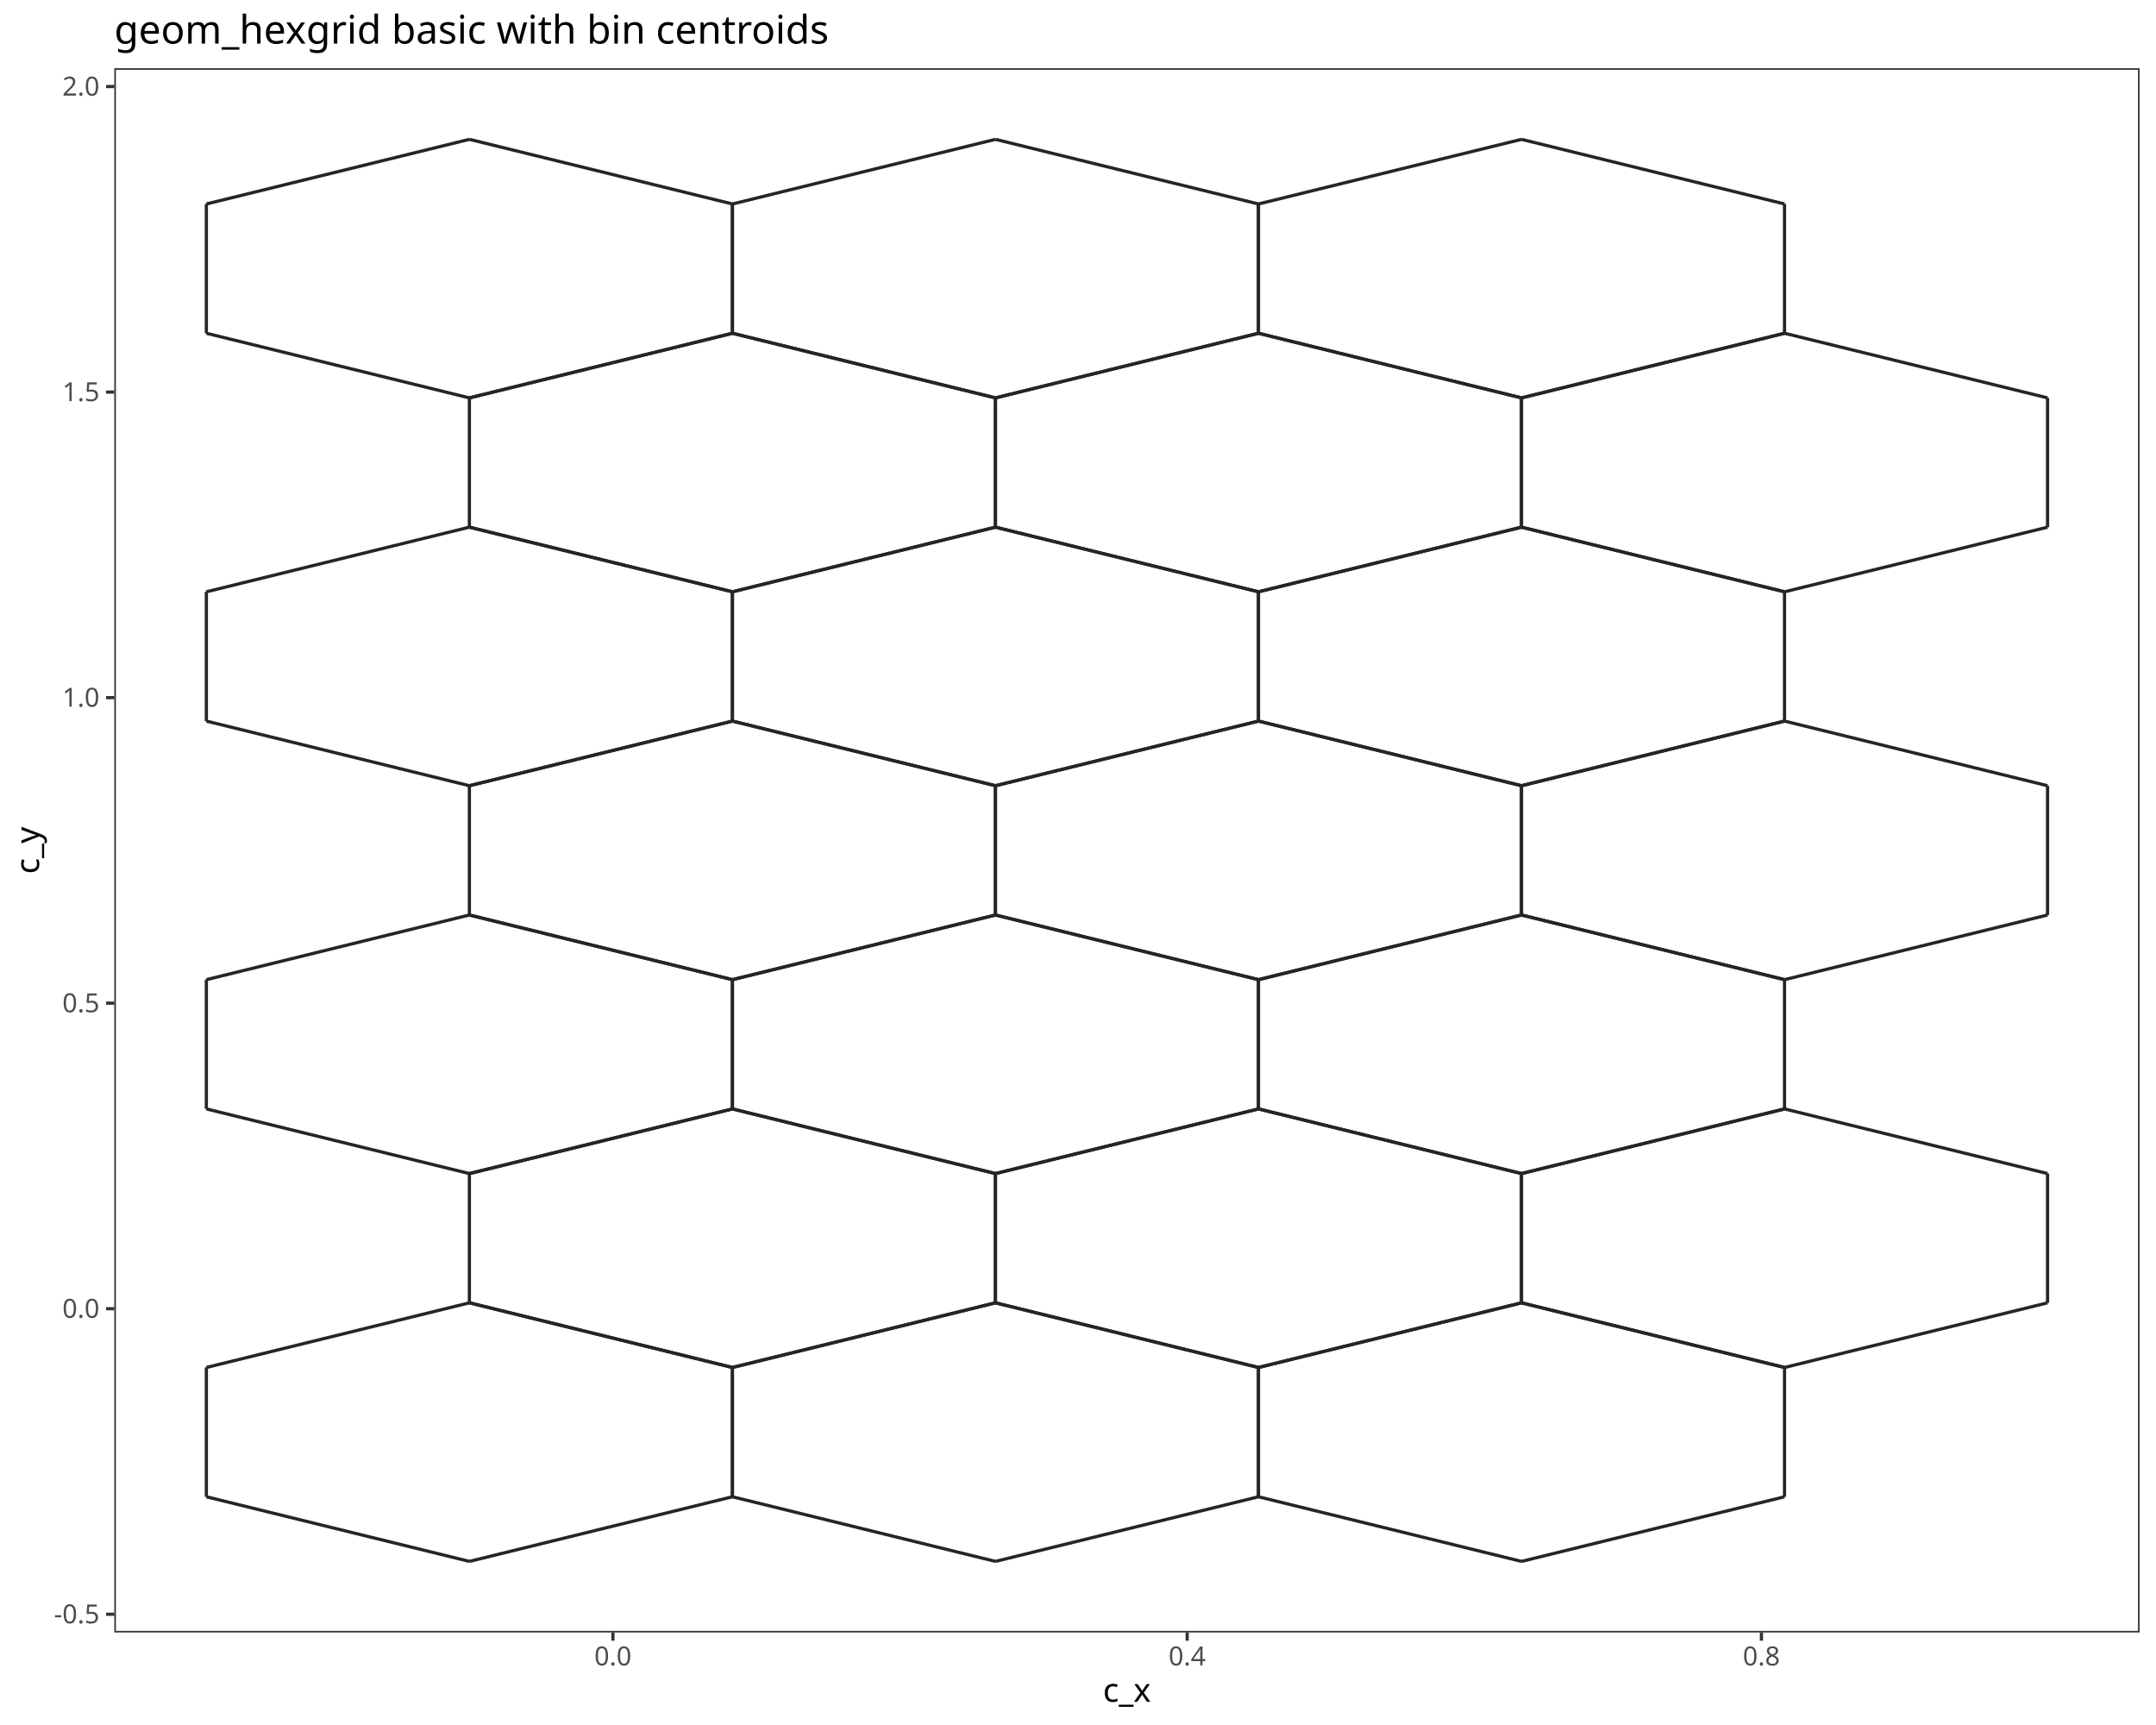
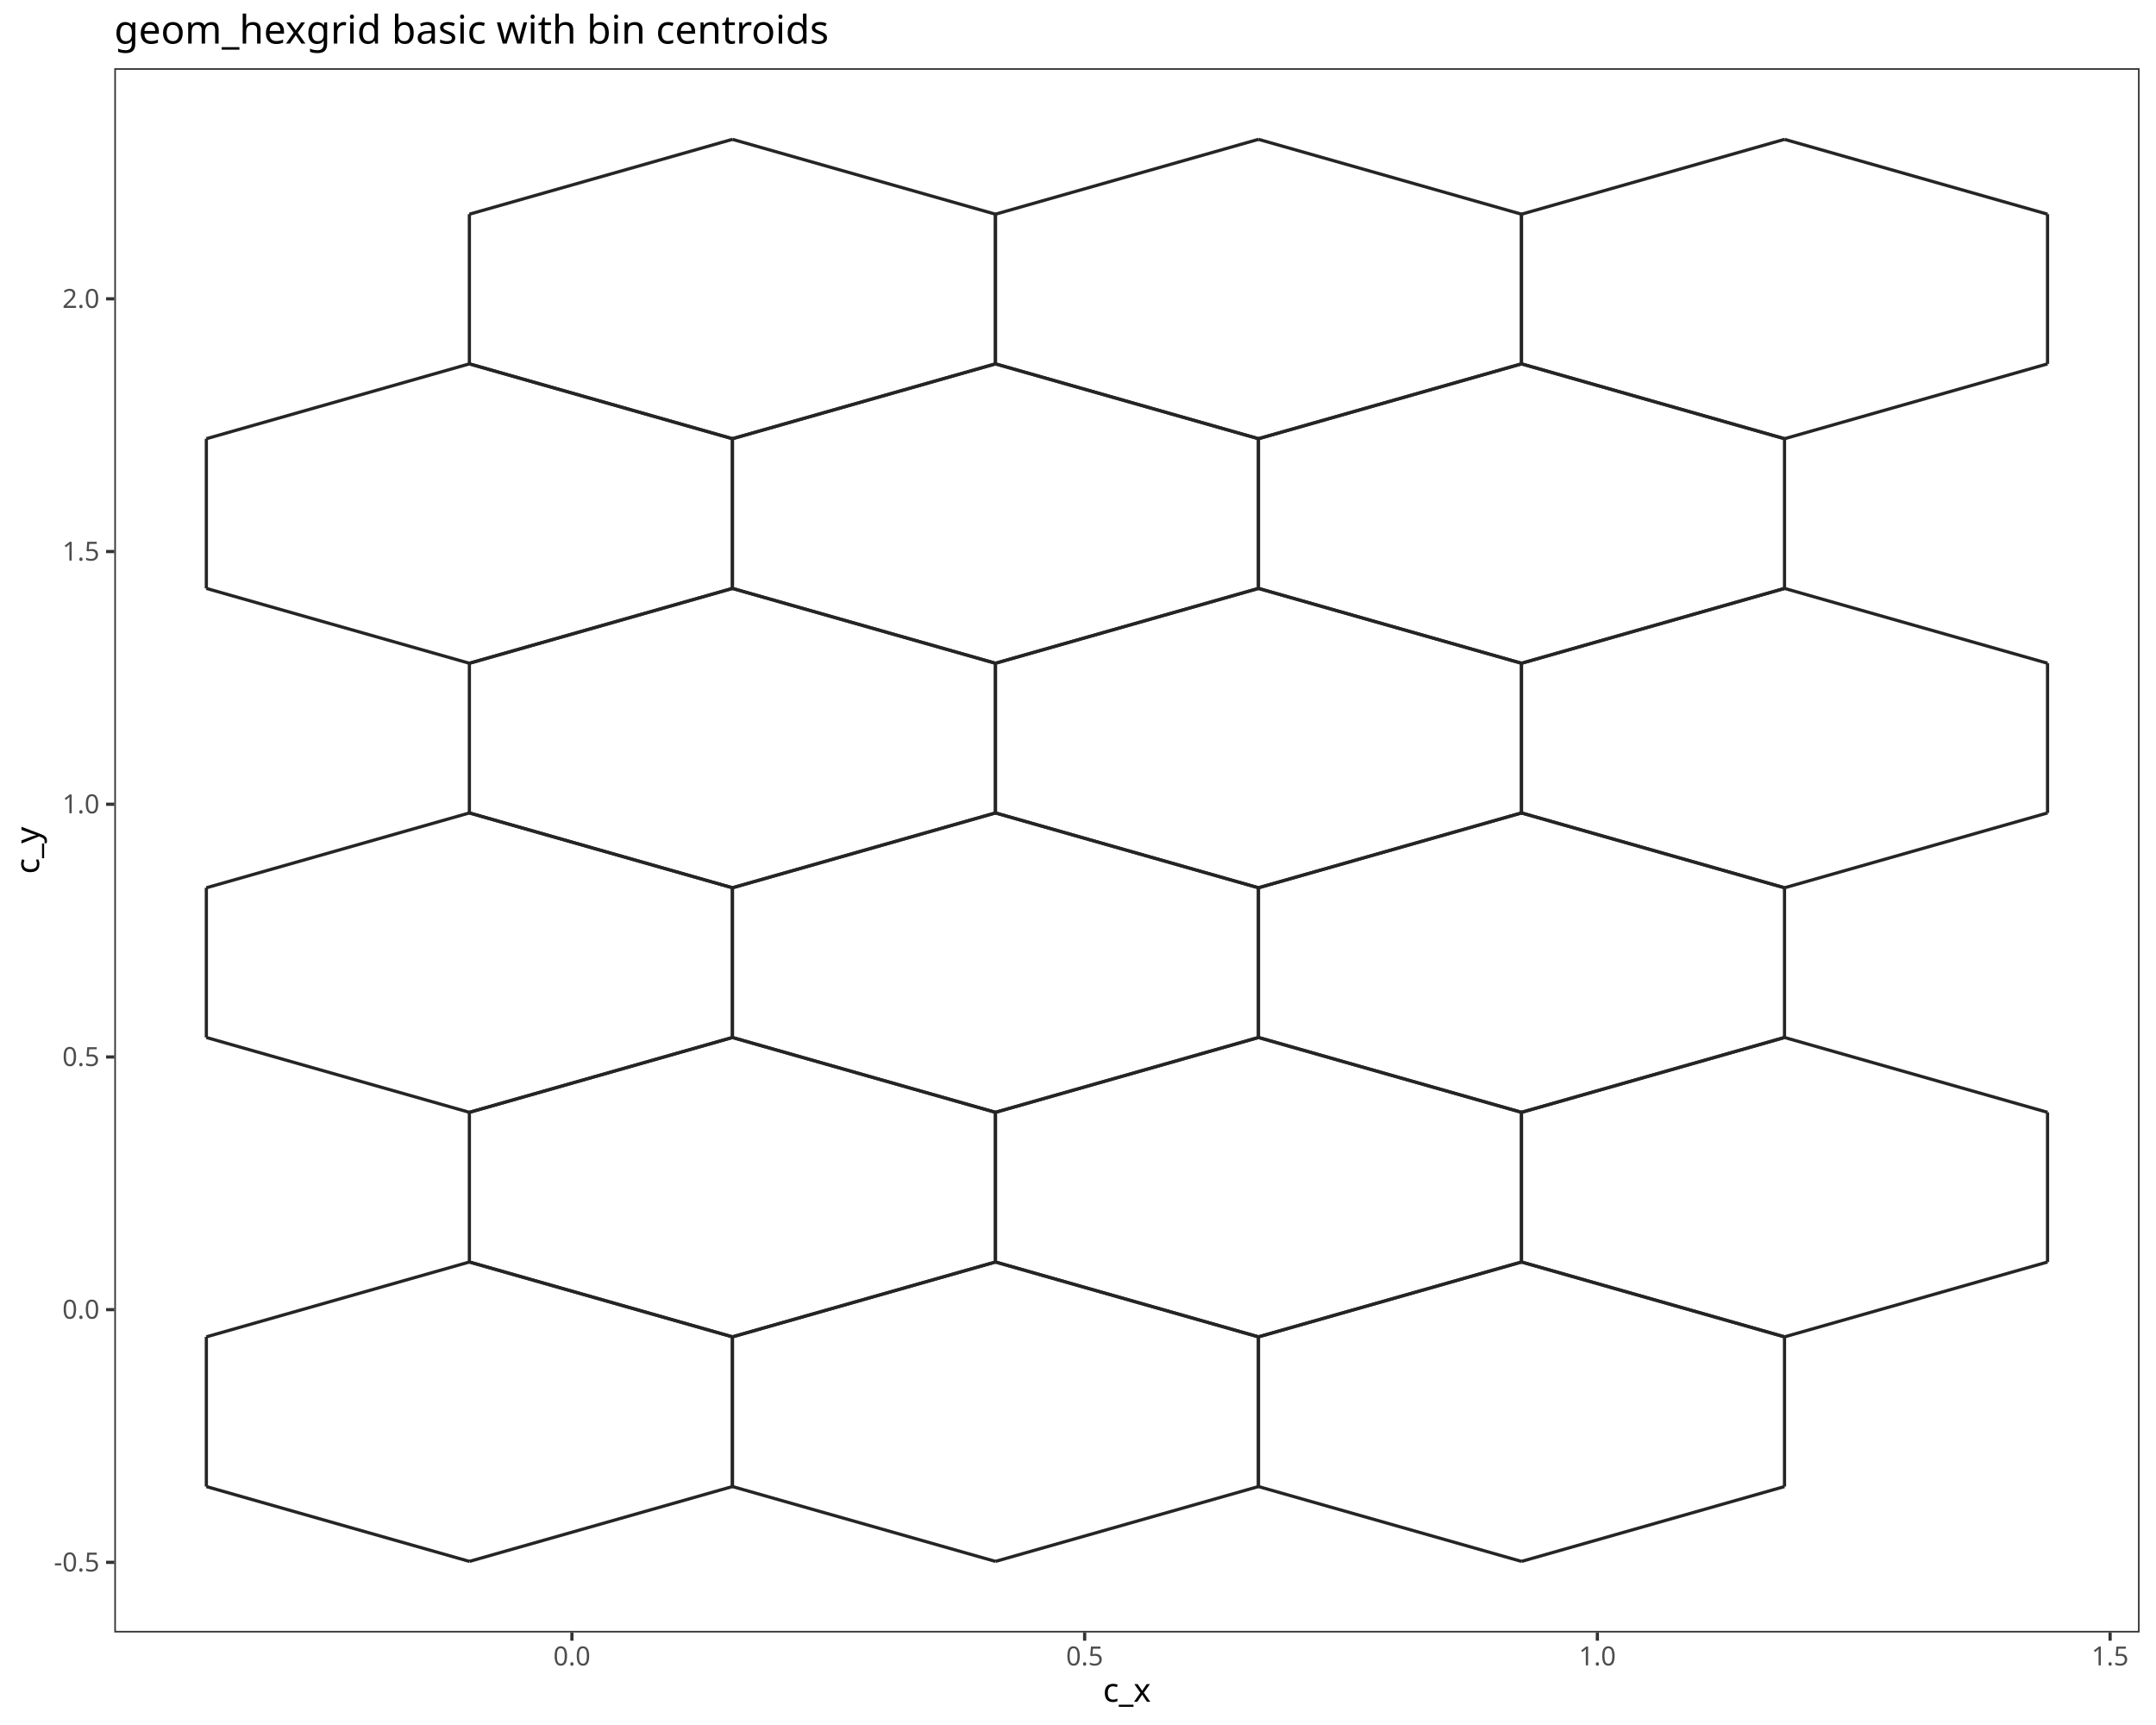
<svg xmlns="http://www.w3.org/2000/svg" class="svglite" data-engine-version="2.0" width="720.00pt" height="576.00pt" viewBox="0 0 720.00 576.00">
  <defs>
    <style type="text/css">
    .svglite line, .svglite polyline, .svglite polygon, .svglite path, .svglite rect, .svglite circle {
      fill: none;
      stroke: #000000;
      stroke-linecap: round;
      stroke-linejoin: round;
      stroke-miterlimit: 10.00;
    }
  </style>
  </defs>
  <rect width="100%" height="100%" style="stroke: none; fill: #FFFFFF;" />
  <defs>
    <clipPath id="cpMC4wMHw3MjAuMDB8MC4wMHw1NzYuMDA=">
      <rect x="0.00" y="0.00" width="720.00" height="576.00" />
    </clipPath>
  </defs>
  <g clip-path="url(#cpMC4wMHw3MjAuMDB8MC4wMHw1NzYuMDA=)">
    <rect x="0.00" y="0.00" width="720.00" height="576.00" style="stroke-width: 1.07; stroke: #FFFFFF; fill: #FFFFFF;" />
  </g>
  <defs>
    <clipPath id="cpMzguMTd8NzE0LjUyfDIyLjc4fDU0NS4xMQ==">
      <rect x="38.17" y="22.78" width="676.35" height="522.33" />
    </clipPath>
  </defs>
  <g clip-path="url(#cpMzguMTd8NzE0LjUyfDIyLjc4fDU0NS4xMQ==)">
    <rect x="38.17" y="22.78" width="676.35" height="522.33" style="stroke-width: 1.07; stroke: none; fill: #FFFFFF;" />
-     <line x1="156.75" y1="435.03" x2="68.91" y2="456.62" style="stroke-width: 1.07; stroke: #252525; stroke-linecap: butt;" />
-     <line x1="68.91" y1="456.62" x2="68.91" y2="499.79" style="stroke-width: 1.07; stroke: #252525; stroke-linecap: butt;" />
-     <line x1="68.91" y1="499.79" x2="156.75" y2="521.37" style="stroke-width: 1.07; stroke: #252525; stroke-linecap: butt;" />
-     <line x1="156.75" y1="521.37" x2="244.59" y2="499.79" style="stroke-width: 1.07; stroke: #252525; stroke-linecap: butt;" />
-     <line x1="244.59" y1="499.79" x2="244.59" y2="456.62" style="stroke-width: 1.07; stroke: #252525; stroke-linecap: butt;" />
-     <line x1="244.59" y1="456.62" x2="156.75" y2="435.03" style="stroke-width: 1.07; stroke: #252525; stroke-linecap: butt;" />
-     <line x1="332.43" y1="435.03" x2="244.59" y2="456.62" style="stroke-width: 1.07; stroke: #252525; stroke-linecap: butt;" />
-     <line x1="244.59" y1="456.62" x2="244.59" y2="499.79" style="stroke-width: 1.07; stroke: #252525; stroke-linecap: butt;" />
-     <line x1="244.59" y1="499.79" x2="332.43" y2="521.37" style="stroke-width: 1.07; stroke: #252525; stroke-linecap: butt;" />
-     <line x1="332.43" y1="521.37" x2="420.26" y2="499.79" style="stroke-width: 1.07; stroke: #252525; stroke-linecap: butt;" />
-     <line x1="420.26" y1="499.79" x2="420.26" y2="456.62" style="stroke-width: 1.07; stroke: #252525; stroke-linecap: butt;" />
-     <line x1="420.26" y1="456.62" x2="332.43" y2="435.03" style="stroke-width: 1.07; stroke: #252525; stroke-linecap: butt;" />
-     <line x1="508.10" y1="435.03" x2="420.26" y2="456.62" style="stroke-width: 1.07; stroke: #252525; stroke-linecap: butt;" />
-     <line x1="420.26" y1="456.62" x2="420.26" y2="499.79" style="stroke-width: 1.07; stroke: #252525; stroke-linecap: butt;" />
-     <line x1="420.26" y1="499.79" x2="508.10" y2="521.37" style="stroke-width: 1.07; stroke: #252525; stroke-linecap: butt;" />
-     <line x1="508.10" y1="521.37" x2="595.94" y2="499.79" style="stroke-width: 1.07; stroke: #252525; stroke-linecap: butt;" />
-     <line x1="595.94" y1="499.79" x2="595.94" y2="456.62" style="stroke-width: 1.07; stroke: #252525; stroke-linecap: butt;" />
-     <line x1="595.94" y1="456.62" x2="508.10" y2="435.03" style="stroke-width: 1.07; stroke: #252525; stroke-linecap: butt;" />
-     <line x1="244.59" y1="370.28" x2="156.75" y2="391.87" style="stroke-width: 1.07; stroke: #252525; stroke-linecap: butt;" />
-     <line x1="156.75" y1="391.87" x2="156.75" y2="435.03" style="stroke-width: 1.07; stroke: #252525; stroke-linecap: butt;" />
-     <line x1="156.75" y1="435.03" x2="244.59" y2="456.62" style="stroke-width: 1.07; stroke: #252525; stroke-linecap: butt;" />
-     <line x1="244.59" y1="456.62" x2="332.43" y2="435.03" style="stroke-width: 1.07; stroke: #252525; stroke-linecap: butt;" />
-     <line x1="332.43" y1="435.03" x2="332.43" y2="391.87" style="stroke-width: 1.07; stroke: #252525; stroke-linecap: butt;" />
-     <line x1="332.43" y1="391.87" x2="244.59" y2="370.28" style="stroke-width: 1.07; stroke: #252525; stroke-linecap: butt;" />
-     <line x1="420.26" y1="370.28" x2="332.43" y2="391.87" style="stroke-width: 1.07; stroke: #252525; stroke-linecap: butt;" />
-     <line x1="332.43" y1="391.87" x2="332.43" y2="435.03" style="stroke-width: 1.07; stroke: #252525; stroke-linecap: butt;" />
-     <line x1="332.43" y1="435.03" x2="420.26" y2="456.62" style="stroke-width: 1.07; stroke: #252525; stroke-linecap: butt;" />
-     <line x1="420.26" y1="456.62" x2="508.10" y2="435.03" style="stroke-width: 1.07; stroke: #252525; stroke-linecap: butt;" />
-     <line x1="508.10" y1="435.03" x2="508.10" y2="391.87" style="stroke-width: 1.07; stroke: #252525; stroke-linecap: butt;" />
-     <line x1="508.10" y1="391.87" x2="420.26" y2="370.28" style="stroke-width: 1.07; stroke: #252525; stroke-linecap: butt;" />
-     <line x1="595.94" y1="370.28" x2="508.10" y2="391.87" style="stroke-width: 1.07; stroke: #252525; stroke-linecap: butt;" />
-     <line x1="508.10" y1="391.87" x2="508.10" y2="435.03" style="stroke-width: 1.07; stroke: #252525; stroke-linecap: butt;" />
-     <line x1="508.10" y1="435.03" x2="595.94" y2="456.62" style="stroke-width: 1.07; stroke: #252525; stroke-linecap: butt;" />
-     <line x1="595.94" y1="456.62" x2="683.78" y2="435.03" style="stroke-width: 1.07; stroke: #252525; stroke-linecap: butt;" />
-     <line x1="683.78" y1="435.03" x2="683.78" y2="391.87" style="stroke-width: 1.07; stroke: #252525; stroke-linecap: butt;" />
-     <line x1="683.78" y1="391.87" x2="595.94" y2="370.28" style="stroke-width: 1.07; stroke: #252525; stroke-linecap: butt;" />
-     <line x1="156.75" y1="305.53" x2="68.91" y2="327.12" style="stroke-width: 1.07; stroke: #252525; stroke-linecap: butt;" />
-     <line x1="68.91" y1="327.12" x2="68.91" y2="370.28" style="stroke-width: 1.07; stroke: #252525; stroke-linecap: butt;" />
-     <line x1="68.91" y1="370.28" x2="156.75" y2="391.87" style="stroke-width: 1.07; stroke: #252525; stroke-linecap: butt;" />
-     <line x1="156.75" y1="391.87" x2="244.59" y2="370.28" style="stroke-width: 1.07; stroke: #252525; stroke-linecap: butt;" />
-     <line x1="244.59" y1="370.28" x2="244.59" y2="327.12" style="stroke-width: 1.07; stroke: #252525; stroke-linecap: butt;" />
-     <line x1="244.59" y1="327.12" x2="156.75" y2="305.53" style="stroke-width: 1.07; stroke: #252525; stroke-linecap: butt;" />
-     <line x1="332.43" y1="305.53" x2="244.59" y2="327.12" style="stroke-width: 1.07; stroke: #252525; stroke-linecap: butt;" />
-     <line x1="244.59" y1="327.12" x2="244.59" y2="370.28" style="stroke-width: 1.07; stroke: #252525; stroke-linecap: butt;" />
-     <line x1="244.59" y1="370.28" x2="332.43" y2="391.87" style="stroke-width: 1.07; stroke: #252525; stroke-linecap: butt;" />
-     <line x1="332.43" y1="391.87" x2="420.26" y2="370.28" style="stroke-width: 1.07; stroke: #252525; stroke-linecap: butt;" />
-     <line x1="420.26" y1="370.28" x2="420.26" y2="327.12" style="stroke-width: 1.07; stroke: #252525; stroke-linecap: butt;" />
-     <line x1="420.26" y1="327.12" x2="332.43" y2="305.53" style="stroke-width: 1.07; stroke: #252525; stroke-linecap: butt;" />
-     <line x1="508.10" y1="305.53" x2="420.26" y2="327.12" style="stroke-width: 1.07; stroke: #252525; stroke-linecap: butt;" />
-     <line x1="420.26" y1="327.12" x2="420.26" y2="370.28" style="stroke-width: 1.07; stroke: #252525; stroke-linecap: butt;" />
-     <line x1="420.26" y1="370.28" x2="508.10" y2="391.87" style="stroke-width: 1.07; stroke: #252525; stroke-linecap: butt;" />
-     <line x1="508.10" y1="391.87" x2="595.94" y2="370.28" style="stroke-width: 1.07; stroke: #252525; stroke-linecap: butt;" />
-     <line x1="595.94" y1="370.28" x2="595.94" y2="327.12" style="stroke-width: 1.07; stroke: #252525; stroke-linecap: butt;" />
-     <line x1="595.94" y1="327.12" x2="508.10" y2="305.53" style="stroke-width: 1.07; stroke: #252525; stroke-linecap: butt;" />
-     <line x1="244.59" y1="240.78" x2="156.75" y2="262.36" style="stroke-width: 1.07; stroke: #252525; stroke-linecap: butt;" />
-     <line x1="156.75" y1="262.36" x2="156.75" y2="305.53" style="stroke-width: 1.07; stroke: #252525; stroke-linecap: butt;" />
-     <line x1="156.75" y1="305.53" x2="244.59" y2="327.12" style="stroke-width: 1.07; stroke: #252525; stroke-linecap: butt;" />
-     <line x1="244.59" y1="327.12" x2="332.43" y2="305.53" style="stroke-width: 1.07; stroke: #252525; stroke-linecap: butt;" />
-     <line x1="332.43" y1="305.53" x2="332.43" y2="262.36" style="stroke-width: 1.07; stroke: #252525; stroke-linecap: butt;" />
-     <line x1="332.43" y1="262.36" x2="244.59" y2="240.78" style="stroke-width: 1.07; stroke: #252525; stroke-linecap: butt;" />
-     <line x1="420.26" y1="240.78" x2="332.43" y2="262.36" style="stroke-width: 1.07; stroke: #252525; stroke-linecap: butt;" />
-     <line x1="332.43" y1="262.36" x2="332.43" y2="305.53" style="stroke-width: 1.07; stroke: #252525; stroke-linecap: butt;" />
-     <line x1="332.43" y1="305.53" x2="420.26" y2="327.12" style="stroke-width: 1.07; stroke: #252525; stroke-linecap: butt;" />
-     <line x1="420.26" y1="327.12" x2="508.10" y2="305.53" style="stroke-width: 1.07; stroke: #252525; stroke-linecap: butt;" />
-     <line x1="508.10" y1="305.53" x2="508.10" y2="262.36" style="stroke-width: 1.07; stroke: #252525; stroke-linecap: butt;" />
-     <line x1="508.10" y1="262.36" x2="420.26" y2="240.78" style="stroke-width: 1.07; stroke: #252525; stroke-linecap: butt;" />
-     <line x1="595.94" y1="240.78" x2="508.10" y2="262.36" style="stroke-width: 1.07; stroke: #252525; stroke-linecap: butt;" />
-     <line x1="508.10" y1="262.36" x2="508.10" y2="305.53" style="stroke-width: 1.07; stroke: #252525; stroke-linecap: butt;" />
-     <line x1="508.10" y1="305.53" x2="595.94" y2="327.12" style="stroke-width: 1.07; stroke: #252525; stroke-linecap: butt;" />
-     <line x1="595.94" y1="327.12" x2="683.78" y2="305.53" style="stroke-width: 1.07; stroke: #252525; stroke-linecap: butt;" />
-     <line x1="683.78" y1="305.53" x2="683.78" y2="262.36" style="stroke-width: 1.07; stroke: #252525; stroke-linecap: butt;" />
-     <line x1="683.78" y1="262.36" x2="595.94" y2="240.78" style="stroke-width: 1.07; stroke: #252525; stroke-linecap: butt;" />
-     <line x1="156.75" y1="176.03" x2="68.91" y2="197.61" style="stroke-width: 1.07; stroke: #252525; stroke-linecap: butt;" />
-     <line x1="68.91" y1="197.61" x2="68.91" y2="240.78" style="stroke-width: 1.07; stroke: #252525; stroke-linecap: butt;" />
-     <line x1="68.91" y1="240.78" x2="156.75" y2="262.36" style="stroke-width: 1.07; stroke: #252525; stroke-linecap: butt;" />
-     <line x1="156.75" y1="262.36" x2="244.59" y2="240.78" style="stroke-width: 1.07; stroke: #252525; stroke-linecap: butt;" />
-     <line x1="244.59" y1="240.78" x2="244.59" y2="197.61" style="stroke-width: 1.07; stroke: #252525; stroke-linecap: butt;" />
-     <line x1="244.59" y1="197.61" x2="156.75" y2="176.03" style="stroke-width: 1.07; stroke: #252525; stroke-linecap: butt;" />
-     <line x1="332.43" y1="176.03" x2="244.59" y2="197.61" style="stroke-width: 1.07; stroke: #252525; stroke-linecap: butt;" />
-     <line x1="244.59" y1="197.61" x2="244.59" y2="240.78" style="stroke-width: 1.07; stroke: #252525; stroke-linecap: butt;" />
-     <line x1="244.59" y1="240.78" x2="332.43" y2="262.36" style="stroke-width: 1.07; stroke: #252525; stroke-linecap: butt;" />
-     <line x1="332.43" y1="262.36" x2="420.26" y2="240.78" style="stroke-width: 1.07; stroke: #252525; stroke-linecap: butt;" />
-     <line x1="420.26" y1="240.78" x2="420.26" y2="197.61" style="stroke-width: 1.07; stroke: #252525; stroke-linecap: butt;" />
-     <line x1="420.26" y1="197.61" x2="332.43" y2="176.03" style="stroke-width: 1.07; stroke: #252525; stroke-linecap: butt;" />
-     <line x1="508.10" y1="176.03" x2="420.26" y2="197.61" style="stroke-width: 1.07; stroke: #252525; stroke-linecap: butt;" />
-     <line x1="420.26" y1="197.61" x2="420.26" y2="240.78" style="stroke-width: 1.07; stroke: #252525; stroke-linecap: butt;" />
-     <line x1="420.26" y1="240.78" x2="508.10" y2="262.36" style="stroke-width: 1.07; stroke: #252525; stroke-linecap: butt;" />
-     <line x1="508.10" y1="262.36" x2="595.94" y2="240.78" style="stroke-width: 1.07; stroke: #252525; stroke-linecap: butt;" />
-     <line x1="595.94" y1="240.78" x2="595.94" y2="197.61" style="stroke-width: 1.07; stroke: #252525; stroke-linecap: butt;" />
-     <line x1="595.94" y1="197.61" x2="508.10" y2="176.03" style="stroke-width: 1.07; stroke: #252525; stroke-linecap: butt;" />
-     <line x1="244.59" y1="111.28" x2="156.75" y2="132.86" style="stroke-width: 1.07; stroke: #252525; stroke-linecap: butt;" />
-     <line x1="156.75" y1="132.86" x2="156.75" y2="176.03" style="stroke-width: 1.07; stroke: #252525; stroke-linecap: butt;" />
-     <line x1="156.75" y1="176.03" x2="244.59" y2="197.61" style="stroke-width: 1.07; stroke: #252525; stroke-linecap: butt;" />
-     <line x1="244.59" y1="197.61" x2="332.43" y2="176.03" style="stroke-width: 1.07; stroke: #252525; stroke-linecap: butt;" />
-     <line x1="332.43" y1="176.03" x2="332.43" y2="132.86" style="stroke-width: 1.07; stroke: #252525; stroke-linecap: butt;" />
-     <line x1="332.43" y1="132.86" x2="244.59" y2="111.28" style="stroke-width: 1.07; stroke: #252525; stroke-linecap: butt;" />
-     <line x1="420.26" y1="111.28" x2="332.43" y2="132.86" style="stroke-width: 1.07; stroke: #252525; stroke-linecap: butt;" />
-     <line x1="332.43" y1="132.86" x2="332.43" y2="176.03" style="stroke-width: 1.07; stroke: #252525; stroke-linecap: butt;" />
-     <line x1="332.43" y1="176.03" x2="420.26" y2="197.61" style="stroke-width: 1.07; stroke: #252525; stroke-linecap: butt;" />
-     <line x1="420.26" y1="197.61" x2="508.10" y2="176.03" style="stroke-width: 1.07; stroke: #252525; stroke-linecap: butt;" />
-     <line x1="508.10" y1="176.03" x2="508.10" y2="132.86" style="stroke-width: 1.07; stroke: #252525; stroke-linecap: butt;" />
-     <line x1="508.10" y1="132.86" x2="420.26" y2="111.28" style="stroke-width: 1.07; stroke: #252525; stroke-linecap: butt;" />
-     <line x1="595.94" y1="111.28" x2="508.10" y2="132.86" style="stroke-width: 1.07; stroke: #252525; stroke-linecap: butt;" />
-     <line x1="508.10" y1="132.86" x2="508.10" y2="176.03" style="stroke-width: 1.07; stroke: #252525; stroke-linecap: butt;" />
-     <line x1="508.10" y1="176.03" x2="595.94" y2="197.61" style="stroke-width: 1.07; stroke: #252525; stroke-linecap: butt;" />
-     <line x1="595.94" y1="197.61" x2="683.78" y2="176.03" style="stroke-width: 1.07; stroke: #252525; stroke-linecap: butt;" />
-     <line x1="683.78" y1="176.03" x2="683.78" y2="132.86" style="stroke-width: 1.07; stroke: #252525; stroke-linecap: butt;" />
-     <line x1="683.78" y1="132.86" x2="595.94" y2="111.28" style="stroke-width: 1.07; stroke: #252525; stroke-linecap: butt;" />
-     <line x1="156.75" y1="46.53" x2="68.91" y2="68.11" style="stroke-width: 1.07; stroke: #252525; stroke-linecap: butt;" />
-     <line x1="68.91" y1="68.11" x2="68.91" y2="111.28" style="stroke-width: 1.07; stroke: #252525; stroke-linecap: butt;" />
-     <line x1="68.91" y1="111.28" x2="156.75" y2="132.86" style="stroke-width: 1.07; stroke: #252525; stroke-linecap: butt;" />
-     <line x1="156.75" y1="132.86" x2="244.59" y2="111.28" style="stroke-width: 1.07; stroke: #252525; stroke-linecap: butt;" />
-     <line x1="244.59" y1="111.28" x2="244.59" y2="68.11" style="stroke-width: 1.07; stroke: #252525; stroke-linecap: butt;" />
-     <line x1="244.59" y1="68.11" x2="156.75" y2="46.53" style="stroke-width: 1.07; stroke: #252525; stroke-linecap: butt;" />
-     <line x1="332.43" y1="46.53" x2="244.59" y2="68.11" style="stroke-width: 1.07; stroke: #252525; stroke-linecap: butt;" />
-     <line x1="244.59" y1="68.11" x2="244.59" y2="111.28" style="stroke-width: 1.07; stroke: #252525; stroke-linecap: butt;" />
-     <line x1="244.59" y1="111.28" x2="332.43" y2="132.86" style="stroke-width: 1.07; stroke: #252525; stroke-linecap: butt;" />
-     <line x1="332.43" y1="132.86" x2="420.26" y2="111.28" style="stroke-width: 1.07; stroke: #252525; stroke-linecap: butt;" />
-     <line x1="420.26" y1="111.28" x2="420.26" y2="68.11" style="stroke-width: 1.07; stroke: #252525; stroke-linecap: butt;" />
-     <line x1="420.26" y1="68.11" x2="332.43" y2="46.53" style="stroke-width: 1.07; stroke: #252525; stroke-linecap: butt;" />
-     <line x1="508.10" y1="46.53" x2="420.26" y2="68.11" style="stroke-width: 1.07; stroke: #252525; stroke-linecap: butt;" />
-     <line x1="420.26" y1="68.11" x2="420.26" y2="111.28" style="stroke-width: 1.07; stroke: #252525; stroke-linecap: butt;" />
-     <line x1="420.26" y1="111.28" x2="508.10" y2="132.86" style="stroke-width: 1.07; stroke: #252525; stroke-linecap: butt;" />
-     <line x1="508.10" y1="132.86" x2="595.94" y2="111.28" style="stroke-width: 1.07; stroke: #252525; stroke-linecap: butt;" />
-     <line x1="595.94" y1="111.28" x2="595.94" y2="68.11" style="stroke-width: 1.07; stroke: #252525; stroke-linecap: butt;" />
-     <line x1="595.94" y1="68.11" x2="508.10" y2="46.53" style="stroke-width: 1.07; stroke: #252525; stroke-linecap: butt;" />
+     <line x1="156.75" y1="421.40" x2="68.91" y2="446.39" style="stroke-width: 1.07; stroke: #252525; stroke-linecap: butt;" />
+     <line x1="68.91" y1="446.39" x2="68.91" y2="496.38" style="stroke-width: 1.07; stroke: #252525; stroke-linecap: butt;" />
+     <line x1="68.91" y1="496.38" x2="156.75" y2="521.37" style="stroke-width: 1.07; stroke: #252525; stroke-linecap: butt;" />
+     <line x1="156.75" y1="521.37" x2="244.59" y2="496.38" style="stroke-width: 1.07; stroke: #252525; stroke-linecap: butt;" />
+     <line x1="244.59" y1="496.38" x2="244.59" y2="446.39" style="stroke-width: 1.07; stroke: #252525; stroke-linecap: butt;" />
+     <line x1="244.59" y1="446.39" x2="156.75" y2="421.40" style="stroke-width: 1.07; stroke: #252525; stroke-linecap: butt;" />
+     <line x1="332.43" y1="421.40" x2="244.59" y2="446.39" style="stroke-width: 1.07; stroke: #252525; stroke-linecap: butt;" />
+     <line x1="244.59" y1="446.39" x2="244.59" y2="496.38" style="stroke-width: 1.07; stroke: #252525; stroke-linecap: butt;" />
+     <line x1="244.59" y1="496.38" x2="332.43" y2="521.37" style="stroke-width: 1.07; stroke: #252525; stroke-linecap: butt;" />
+     <line x1="332.43" y1="521.37" x2="420.26" y2="496.38" style="stroke-width: 1.07; stroke: #252525; stroke-linecap: butt;" />
+     <line x1="420.26" y1="496.38" x2="420.26" y2="446.39" style="stroke-width: 1.07; stroke: #252525; stroke-linecap: butt;" />
+     <line x1="420.26" y1="446.39" x2="332.43" y2="421.40" style="stroke-width: 1.07; stroke: #252525; stroke-linecap: butt;" />
+     <line x1="508.10" y1="421.40" x2="420.26" y2="446.39" style="stroke-width: 1.07; stroke: #252525; stroke-linecap: butt;" />
+     <line x1="420.26" y1="446.39" x2="420.26" y2="496.38" style="stroke-width: 1.07; stroke: #252525; stroke-linecap: butt;" />
+     <line x1="420.26" y1="496.38" x2="508.10" y2="521.37" style="stroke-width: 1.07; stroke: #252525; stroke-linecap: butt;" />
+     <line x1="508.10" y1="521.37" x2="595.94" y2="496.38" style="stroke-width: 1.07; stroke: #252525; stroke-linecap: butt;" />
+     <line x1="595.94" y1="496.38" x2="595.94" y2="446.39" style="stroke-width: 1.07; stroke: #252525; stroke-linecap: butt;" />
+     <line x1="595.94" y1="446.39" x2="508.10" y2="421.40" style="stroke-width: 1.07; stroke: #252525; stroke-linecap: butt;" />
+     <line x1="244.59" y1="346.43" x2="156.75" y2="371.42" style="stroke-width: 1.07; stroke: #252525; stroke-linecap: butt;" />
+     <line x1="156.75" y1="371.42" x2="156.75" y2="421.40" style="stroke-width: 1.07; stroke: #252525; stroke-linecap: butt;" />
+     <line x1="156.75" y1="421.40" x2="244.59" y2="446.39" style="stroke-width: 1.07; stroke: #252525; stroke-linecap: butt;" />
+     <line x1="244.59" y1="446.39" x2="332.43" y2="421.40" style="stroke-width: 1.07; stroke: #252525; stroke-linecap: butt;" />
+     <line x1="332.43" y1="421.40" x2="332.43" y2="371.42" style="stroke-width: 1.07; stroke: #252525; stroke-linecap: butt;" />
+     <line x1="332.43" y1="371.42" x2="244.59" y2="346.43" style="stroke-width: 1.07; stroke: #252525; stroke-linecap: butt;" />
+     <line x1="420.26" y1="346.43" x2="332.43" y2="371.42" style="stroke-width: 1.07; stroke: #252525; stroke-linecap: butt;" />
+     <line x1="332.43" y1="371.42" x2="332.43" y2="421.40" style="stroke-width: 1.07; stroke: #252525; stroke-linecap: butt;" />
+     <line x1="332.43" y1="421.40" x2="420.26" y2="446.39" style="stroke-width: 1.07; stroke: #252525; stroke-linecap: butt;" />
+     <line x1="420.26" y1="446.39" x2="508.10" y2="421.40" style="stroke-width: 1.07; stroke: #252525; stroke-linecap: butt;" />
+     <line x1="508.10" y1="421.40" x2="508.10" y2="371.42" style="stroke-width: 1.07; stroke: #252525; stroke-linecap: butt;" />
+     <line x1="508.10" y1="371.42" x2="420.26" y2="346.43" style="stroke-width: 1.07; stroke: #252525; stroke-linecap: butt;" />
+     <line x1="595.94" y1="346.43" x2="508.10" y2="371.42" style="stroke-width: 1.07; stroke: #252525; stroke-linecap: butt;" />
+     <line x1="508.10" y1="371.42" x2="508.10" y2="421.40" style="stroke-width: 1.07; stroke: #252525; stroke-linecap: butt;" />
+     <line x1="508.10" y1="421.40" x2="595.94" y2="446.39" style="stroke-width: 1.07; stroke: #252525; stroke-linecap: butt;" />
+     <line x1="595.94" y1="446.39" x2="683.78" y2="421.40" style="stroke-width: 1.07; stroke: #252525; stroke-linecap: butt;" />
+     <line x1="683.78" y1="421.40" x2="683.78" y2="371.42" style="stroke-width: 1.07; stroke: #252525; stroke-linecap: butt;" />
+     <line x1="683.78" y1="371.42" x2="595.94" y2="346.43" style="stroke-width: 1.07; stroke: #252525; stroke-linecap: butt;" />
+     <line x1="156.75" y1="271.45" x2="68.91" y2="296.44" style="stroke-width: 1.07; stroke: #252525; stroke-linecap: butt;" />
+     <line x1="68.91" y1="296.44" x2="68.91" y2="346.43" style="stroke-width: 1.07; stroke: #252525; stroke-linecap: butt;" />
+     <line x1="68.91" y1="346.43" x2="156.75" y2="371.42" style="stroke-width: 1.07; stroke: #252525; stroke-linecap: butt;" />
+     <line x1="156.75" y1="371.42" x2="244.59" y2="346.43" style="stroke-width: 1.07; stroke: #252525; stroke-linecap: butt;" />
+     <line x1="244.59" y1="346.43" x2="244.59" y2="296.44" style="stroke-width: 1.07; stroke: #252525; stroke-linecap: butt;" />
+     <line x1="244.59" y1="296.44" x2="156.75" y2="271.45" style="stroke-width: 1.07; stroke: #252525; stroke-linecap: butt;" />
+     <line x1="332.43" y1="271.45" x2="244.59" y2="296.44" style="stroke-width: 1.07; stroke: #252525; stroke-linecap: butt;" />
+     <line x1="244.59" y1="296.44" x2="244.59" y2="346.43" style="stroke-width: 1.07; stroke: #252525; stroke-linecap: butt;" />
+     <line x1="244.59" y1="346.43" x2="332.43" y2="371.42" style="stroke-width: 1.07; stroke: #252525; stroke-linecap: butt;" />
+     <line x1="332.43" y1="371.42" x2="420.26" y2="346.43" style="stroke-width: 1.07; stroke: #252525; stroke-linecap: butt;" />
+     <line x1="420.26" y1="346.43" x2="420.26" y2="296.44" style="stroke-width: 1.07; stroke: #252525; stroke-linecap: butt;" />
+     <line x1="420.26" y1="296.44" x2="332.43" y2="271.45" style="stroke-width: 1.07; stroke: #252525; stroke-linecap: butt;" />
+     <line x1="508.10" y1="271.45" x2="420.26" y2="296.44" style="stroke-width: 1.07; stroke: #252525; stroke-linecap: butt;" />
+     <line x1="420.26" y1="296.44" x2="420.26" y2="346.43" style="stroke-width: 1.07; stroke: #252525; stroke-linecap: butt;" />
+     <line x1="420.26" y1="346.43" x2="508.10" y2="371.42" style="stroke-width: 1.07; stroke: #252525; stroke-linecap: butt;" />
+     <line x1="508.10" y1="371.42" x2="595.94" y2="346.43" style="stroke-width: 1.07; stroke: #252525; stroke-linecap: butt;" />
+     <line x1="595.94" y1="346.43" x2="595.94" y2="296.44" style="stroke-width: 1.07; stroke: #252525; stroke-linecap: butt;" />
+     <line x1="595.94" y1="296.44" x2="508.10" y2="271.45" style="stroke-width: 1.07; stroke: #252525; stroke-linecap: butt;" />
+     <line x1="244.59" y1="196.48" x2="156.75" y2="221.47" style="stroke-width: 1.07; stroke: #252525; stroke-linecap: butt;" />
+     <line x1="156.75" y1="221.47" x2="156.75" y2="271.45" style="stroke-width: 1.07; stroke: #252525; stroke-linecap: butt;" />
+     <line x1="156.75" y1="271.45" x2="244.59" y2="296.44" style="stroke-width: 1.07; stroke: #252525; stroke-linecap: butt;" />
+     <line x1="244.59" y1="296.44" x2="332.43" y2="271.45" style="stroke-width: 1.07; stroke: #252525; stroke-linecap: butt;" />
+     <line x1="332.43" y1="271.45" x2="332.43" y2="221.47" style="stroke-width: 1.07; stroke: #252525; stroke-linecap: butt;" />
+     <line x1="332.43" y1="221.47" x2="244.59" y2="196.48" style="stroke-width: 1.07; stroke: #252525; stroke-linecap: butt;" />
+     <line x1="420.26" y1="196.48" x2="332.43" y2="221.47" style="stroke-width: 1.07; stroke: #252525; stroke-linecap: butt;" />
+     <line x1="332.43" y1="221.47" x2="332.43" y2="271.45" style="stroke-width: 1.07; stroke: #252525; stroke-linecap: butt;" />
+     <line x1="332.43" y1="271.45" x2="420.26" y2="296.44" style="stroke-width: 1.07; stroke: #252525; stroke-linecap: butt;" />
+     <line x1="420.26" y1="296.44" x2="508.10" y2="271.45" style="stroke-width: 1.07; stroke: #252525; stroke-linecap: butt;" />
+     <line x1="508.10" y1="271.45" x2="508.10" y2="221.47" style="stroke-width: 1.07; stroke: #252525; stroke-linecap: butt;" />
+     <line x1="508.10" y1="221.47" x2="420.26" y2="196.48" style="stroke-width: 1.07; stroke: #252525; stroke-linecap: butt;" />
+     <line x1="595.94" y1="196.48" x2="508.10" y2="221.47" style="stroke-width: 1.07; stroke: #252525; stroke-linecap: butt;" />
+     <line x1="508.10" y1="221.47" x2="508.10" y2="271.45" style="stroke-width: 1.07; stroke: #252525; stroke-linecap: butt;" />
+     <line x1="508.10" y1="271.45" x2="595.94" y2="296.44" style="stroke-width: 1.07; stroke: #252525; stroke-linecap: butt;" />
+     <line x1="595.94" y1="296.44" x2="683.78" y2="271.45" style="stroke-width: 1.07; stroke: #252525; stroke-linecap: butt;" />
+     <line x1="683.78" y1="271.45" x2="683.78" y2="221.47" style="stroke-width: 1.07; stroke: #252525; stroke-linecap: butt;" />
+     <line x1="683.78" y1="221.47" x2="595.94" y2="196.48" style="stroke-width: 1.07; stroke: #252525; stroke-linecap: butt;" />
+     <line x1="156.75" y1="121.50" x2="68.91" y2="146.49" style="stroke-width: 1.07; stroke: #252525; stroke-linecap: butt;" />
+     <line x1="68.91" y1="146.49" x2="68.91" y2="196.48" style="stroke-width: 1.07; stroke: #252525; stroke-linecap: butt;" />
+     <line x1="68.91" y1="196.48" x2="156.75" y2="221.47" style="stroke-width: 1.07; stroke: #252525; stroke-linecap: butt;" />
+     <line x1="156.75" y1="221.47" x2="244.59" y2="196.48" style="stroke-width: 1.07; stroke: #252525; stroke-linecap: butt;" />
+     <line x1="244.59" y1="196.48" x2="244.59" y2="146.49" style="stroke-width: 1.07; stroke: #252525; stroke-linecap: butt;" />
+     <line x1="244.59" y1="146.49" x2="156.75" y2="121.50" style="stroke-width: 1.07; stroke: #252525; stroke-linecap: butt;" />
+     <line x1="332.43" y1="121.50" x2="244.59" y2="146.49" style="stroke-width: 1.07; stroke: #252525; stroke-linecap: butt;" />
+     <line x1="244.59" y1="146.49" x2="244.59" y2="196.48" style="stroke-width: 1.07; stroke: #252525; stroke-linecap: butt;" />
+     <line x1="244.59" y1="196.48" x2="332.43" y2="221.47" style="stroke-width: 1.07; stroke: #252525; stroke-linecap: butt;" />
+     <line x1="332.43" y1="221.47" x2="420.26" y2="196.48" style="stroke-width: 1.07; stroke: #252525; stroke-linecap: butt;" />
+     <line x1="420.26" y1="196.48" x2="420.26" y2="146.49" style="stroke-width: 1.07; stroke: #252525; stroke-linecap: butt;" />
+     <line x1="420.26" y1="146.49" x2="332.43" y2="121.50" style="stroke-width: 1.07; stroke: #252525; stroke-linecap: butt;" />
+     <line x1="508.10" y1="121.50" x2="420.26" y2="146.49" style="stroke-width: 1.07; stroke: #252525; stroke-linecap: butt;" />
+     <line x1="420.26" y1="146.49" x2="420.26" y2="196.48" style="stroke-width: 1.07; stroke: #252525; stroke-linecap: butt;" />
+     <line x1="420.26" y1="196.48" x2="508.10" y2="221.47" style="stroke-width: 1.07; stroke: #252525; stroke-linecap: butt;" />
+     <line x1="508.10" y1="221.47" x2="595.94" y2="196.48" style="stroke-width: 1.07; stroke: #252525; stroke-linecap: butt;" />
+     <line x1="595.94" y1="196.48" x2="595.94" y2="146.49" style="stroke-width: 1.07; stroke: #252525; stroke-linecap: butt;" />
+     <line x1="595.94" y1="146.49" x2="508.10" y2="121.50" style="stroke-width: 1.07; stroke: #252525; stroke-linecap: butt;" />
+     <line x1="244.59" y1="46.53" x2="156.75" y2="71.52" style="stroke-width: 1.07; stroke: #252525; stroke-linecap: butt;" />
+     <line x1="156.75" y1="71.52" x2="156.75" y2="121.50" style="stroke-width: 1.07; stroke: #252525; stroke-linecap: butt;" />
+     <line x1="156.75" y1="121.50" x2="244.59" y2="146.49" style="stroke-width: 1.07; stroke: #252525; stroke-linecap: butt;" />
+     <line x1="244.59" y1="146.49" x2="332.43" y2="121.50" style="stroke-width: 1.07; stroke: #252525; stroke-linecap: butt;" />
+     <line x1="332.43" y1="121.50" x2="332.43" y2="71.52" style="stroke-width: 1.07; stroke: #252525; stroke-linecap: butt;" />
+     <line x1="332.43" y1="71.52" x2="244.59" y2="46.53" style="stroke-width: 1.07; stroke: #252525; stroke-linecap: butt;" />
+     <line x1="420.26" y1="46.53" x2="332.43" y2="71.52" style="stroke-width: 1.07; stroke: #252525; stroke-linecap: butt;" />
+     <line x1="332.43" y1="71.52" x2="332.43" y2="121.50" style="stroke-width: 1.07; stroke: #252525; stroke-linecap: butt;" />
+     <line x1="332.43" y1="121.50" x2="420.26" y2="146.49" style="stroke-width: 1.07; stroke: #252525; stroke-linecap: butt;" />
+     <line x1="420.26" y1="146.49" x2="508.10" y2="121.50" style="stroke-width: 1.07; stroke: #252525; stroke-linecap: butt;" />
+     <line x1="508.10" y1="121.50" x2="508.10" y2="71.52" style="stroke-width: 1.07; stroke: #252525; stroke-linecap: butt;" />
+     <line x1="508.10" y1="71.52" x2="420.26" y2="46.53" style="stroke-width: 1.07; stroke: #252525; stroke-linecap: butt;" />
+     <line x1="595.94" y1="46.53" x2="508.10" y2="71.52" style="stroke-width: 1.07; stroke: #252525; stroke-linecap: butt;" />
+     <line x1="508.10" y1="71.52" x2="508.10" y2="121.50" style="stroke-width: 1.07; stroke: #252525; stroke-linecap: butt;" />
+     <line x1="508.10" y1="121.50" x2="595.94" y2="146.49" style="stroke-width: 1.07; stroke: #252525; stroke-linecap: butt;" />
+     <line x1="595.94" y1="146.49" x2="683.78" y2="121.50" style="stroke-width: 1.07; stroke: #252525; stroke-linecap: butt;" />
+     <line x1="683.78" y1="121.50" x2="683.78" y2="71.52" style="stroke-width: 1.07; stroke: #252525; stroke-linecap: butt;" />
+     <line x1="683.78" y1="71.52" x2="595.94" y2="46.53" style="stroke-width: 1.07; stroke: #252525; stroke-linecap: butt;" />
    <rect x="38.17" y="22.78" width="676.35" height="522.33" style="stroke-width: 1.07; stroke: #333333;" />
  </g>
  <g clip-path="url(#cpMC4wMHw3MjAuMDB8MC4wMHw1NzYuMDA=)">
-     <text x="33.24" y="542.05" text-anchor="end" style="font-size: 8.80px; fill: #4D4D4D; font-family: sans;" textLength="15.16px" lengthAdjust="spacingAndGlyphs">-0.5</text>
-     <text x="33.24" y="440.03" text-anchor="end" style="font-size: 8.80px; fill: #4D4D4D; font-family: sans;" textLength="12.23px" lengthAdjust="spacingAndGlyphs">0.0</text>
-     <text x="33.24" y="338.00" text-anchor="end" style="font-size: 8.80px; fill: #4D4D4D; font-family: sans;" textLength="12.23px" lengthAdjust="spacingAndGlyphs">0.5</text>
-     <text x="33.24" y="235.98" text-anchor="end" style="font-size: 8.80px; fill: #4D4D4D; font-family: sans;" textLength="12.23px" lengthAdjust="spacingAndGlyphs">1.0</text>
-     <text x="33.24" y="133.95" text-anchor="end" style="font-size: 8.80px; fill: #4D4D4D; font-family: sans;" textLength="12.23px" lengthAdjust="spacingAndGlyphs">1.5</text>
-     <text x="33.24" y="31.93" text-anchor="end" style="font-size: 8.80px; fill: #4D4D4D; font-family: sans;" textLength="12.23px" lengthAdjust="spacingAndGlyphs">2.0</text>
-     <polyline points="35.43,539.02 38.17,539.02 " style="stroke-width: 1.07; stroke: #333333; stroke-linecap: butt;" />
-     <polyline points="35.43,437.00 38.17,437.00 " style="stroke-width: 1.07; stroke: #333333; stroke-linecap: butt;" />
-     <polyline points="35.43,334.97 38.17,334.97 " style="stroke-width: 1.07; stroke: #333333; stroke-linecap: butt;" />
-     <polyline points="35.43,232.95 38.17,232.95 " style="stroke-width: 1.07; stroke: #333333; stroke-linecap: butt;" />
-     <polyline points="35.43,130.93 38.17,130.93 " style="stroke-width: 1.07; stroke: #333333; stroke-linecap: butt;" />
-     <polyline points="35.43,28.90 38.17,28.90 " style="stroke-width: 1.07; stroke: #333333; stroke-linecap: butt;" />
-     <polyline points="204.69,547.85 204.69,545.11 " style="stroke-width: 1.07; stroke: #333333; stroke-linecap: butt;" />
-     <polyline points="396.46,547.85 396.46,545.11 " style="stroke-width: 1.07; stroke: #333333; stroke-linecap: butt;" />
-     <polyline points="588.23,547.85 588.23,545.11 " style="stroke-width: 1.07; stroke: #333333; stroke-linecap: butt;" />
-     <text x="204.69" y="556.10" text-anchor="middle" style="font-size: 8.80px; fill: #4D4D4D; font-family: sans;" textLength="12.23px" lengthAdjust="spacingAndGlyphs">0.0</text>
-     <text x="396.46" y="556.10" text-anchor="middle" style="font-size: 8.80px; fill: #4D4D4D; font-family: sans;" textLength="12.23px" lengthAdjust="spacingAndGlyphs">0.4</text>
-     <text x="588.23" y="556.10" text-anchor="middle" style="font-size: 8.80px; fill: #4D4D4D; font-family: sans;" textLength="12.23px" lengthAdjust="spacingAndGlyphs">0.8</text>
+     <text x="33.24" y="524.72" text-anchor="end" style="font-size: 8.80px; fill: #4D4D4D; font-family: sans;" textLength="15.16px" lengthAdjust="spacingAndGlyphs">-0.5</text>
+     <text x="33.24" y="440.33" text-anchor="end" style="font-size: 8.80px; fill: #4D4D4D; font-family: sans;" textLength="12.23px" lengthAdjust="spacingAndGlyphs">0.0</text>
+     <text x="33.24" y="355.95" text-anchor="end" style="font-size: 8.80px; fill: #4D4D4D; font-family: sans;" textLength="12.23px" lengthAdjust="spacingAndGlyphs">0.5</text>
+     <text x="33.24" y="271.57" text-anchor="end" style="font-size: 8.80px; fill: #4D4D4D; font-family: sans;" textLength="12.23px" lengthAdjust="spacingAndGlyphs">1.0</text>
+     <text x="33.24" y="187.19" text-anchor="end" style="font-size: 8.80px; fill: #4D4D4D; font-family: sans;" textLength="12.23px" lengthAdjust="spacingAndGlyphs">1.5</text>
+     <text x="33.24" y="102.81" text-anchor="end" style="font-size: 8.80px; fill: #4D4D4D; font-family: sans;" textLength="12.23px" lengthAdjust="spacingAndGlyphs">2.0</text>
+     <polyline points="35.43,521.69 38.17,521.69 " style="stroke-width: 1.07; stroke: #333333; stroke-linecap: butt;" />
+     <polyline points="35.43,437.31 38.17,437.31 " style="stroke-width: 1.07; stroke: #333333; stroke-linecap: butt;" />
+     <polyline points="35.43,352.93 38.17,352.93 " style="stroke-width: 1.07; stroke: #333333; stroke-linecap: butt;" />
+     <polyline points="35.43,268.55 38.17,268.55 " style="stroke-width: 1.07; stroke: #333333; stroke-linecap: butt;" />
+     <polyline points="35.43,184.17 38.17,184.17 " style="stroke-width: 1.07; stroke: #333333; stroke-linecap: butt;" />
+     <polyline points="35.43,99.79 38.17,99.79 " style="stroke-width: 1.07; stroke: #333333; stroke-linecap: butt;" />
+     <polyline points="190.99,547.85 190.99,545.11 " style="stroke-width: 1.07; stroke: #333333; stroke-linecap: butt;" />
+     <polyline points="362.22,547.85 362.22,545.11 " style="stroke-width: 1.07; stroke: #333333; stroke-linecap: butt;" />
+     <polyline points="533.44,547.85 533.44,545.11 " style="stroke-width: 1.07; stroke: #333333; stroke-linecap: butt;" />
+     <polyline points="704.67,547.85 704.67,545.11 " style="stroke-width: 1.07; stroke: #333333; stroke-linecap: butt;" />
+     <text x="190.99" y="556.10" text-anchor="middle" style="font-size: 8.80px; fill: #4D4D4D; font-family: sans;" textLength="12.23px" lengthAdjust="spacingAndGlyphs">0.0</text>
+     <text x="362.22" y="556.10" text-anchor="middle" style="font-size: 8.80px; fill: #4D4D4D; font-family: sans;" textLength="12.23px" lengthAdjust="spacingAndGlyphs">0.5</text>
+     <text x="533.44" y="556.10" text-anchor="middle" style="font-size: 8.80px; fill: #4D4D4D; font-family: sans;" textLength="12.23px" lengthAdjust="spacingAndGlyphs">1.0</text>
+     <text x="704.67" y="556.10" text-anchor="middle" style="font-size: 8.80px; fill: #4D4D4D; font-family: sans;" textLength="12.23px" lengthAdjust="spacingAndGlyphs">1.5</text>
    <text x="376.34" y="568.24" text-anchor="middle" style="font-size: 11.00px; font-family: sans;" textLength="17.13px" lengthAdjust="spacingAndGlyphs">c_x</text>
    <text transform="translate(13.05,283.95) rotate(-90)" text-anchor="middle" style="font-size: 11.00px; font-family: sans;" textLength="17.13px" lengthAdjust="spacingAndGlyphs">c_y</text>
    <text x="38.17" y="14.56" style="font-size: 13.20px; font-family: sans;" textLength="223.82px" lengthAdjust="spacingAndGlyphs">geom_hexgrid basic with bin centroids</text>
  </g>
</svg>
